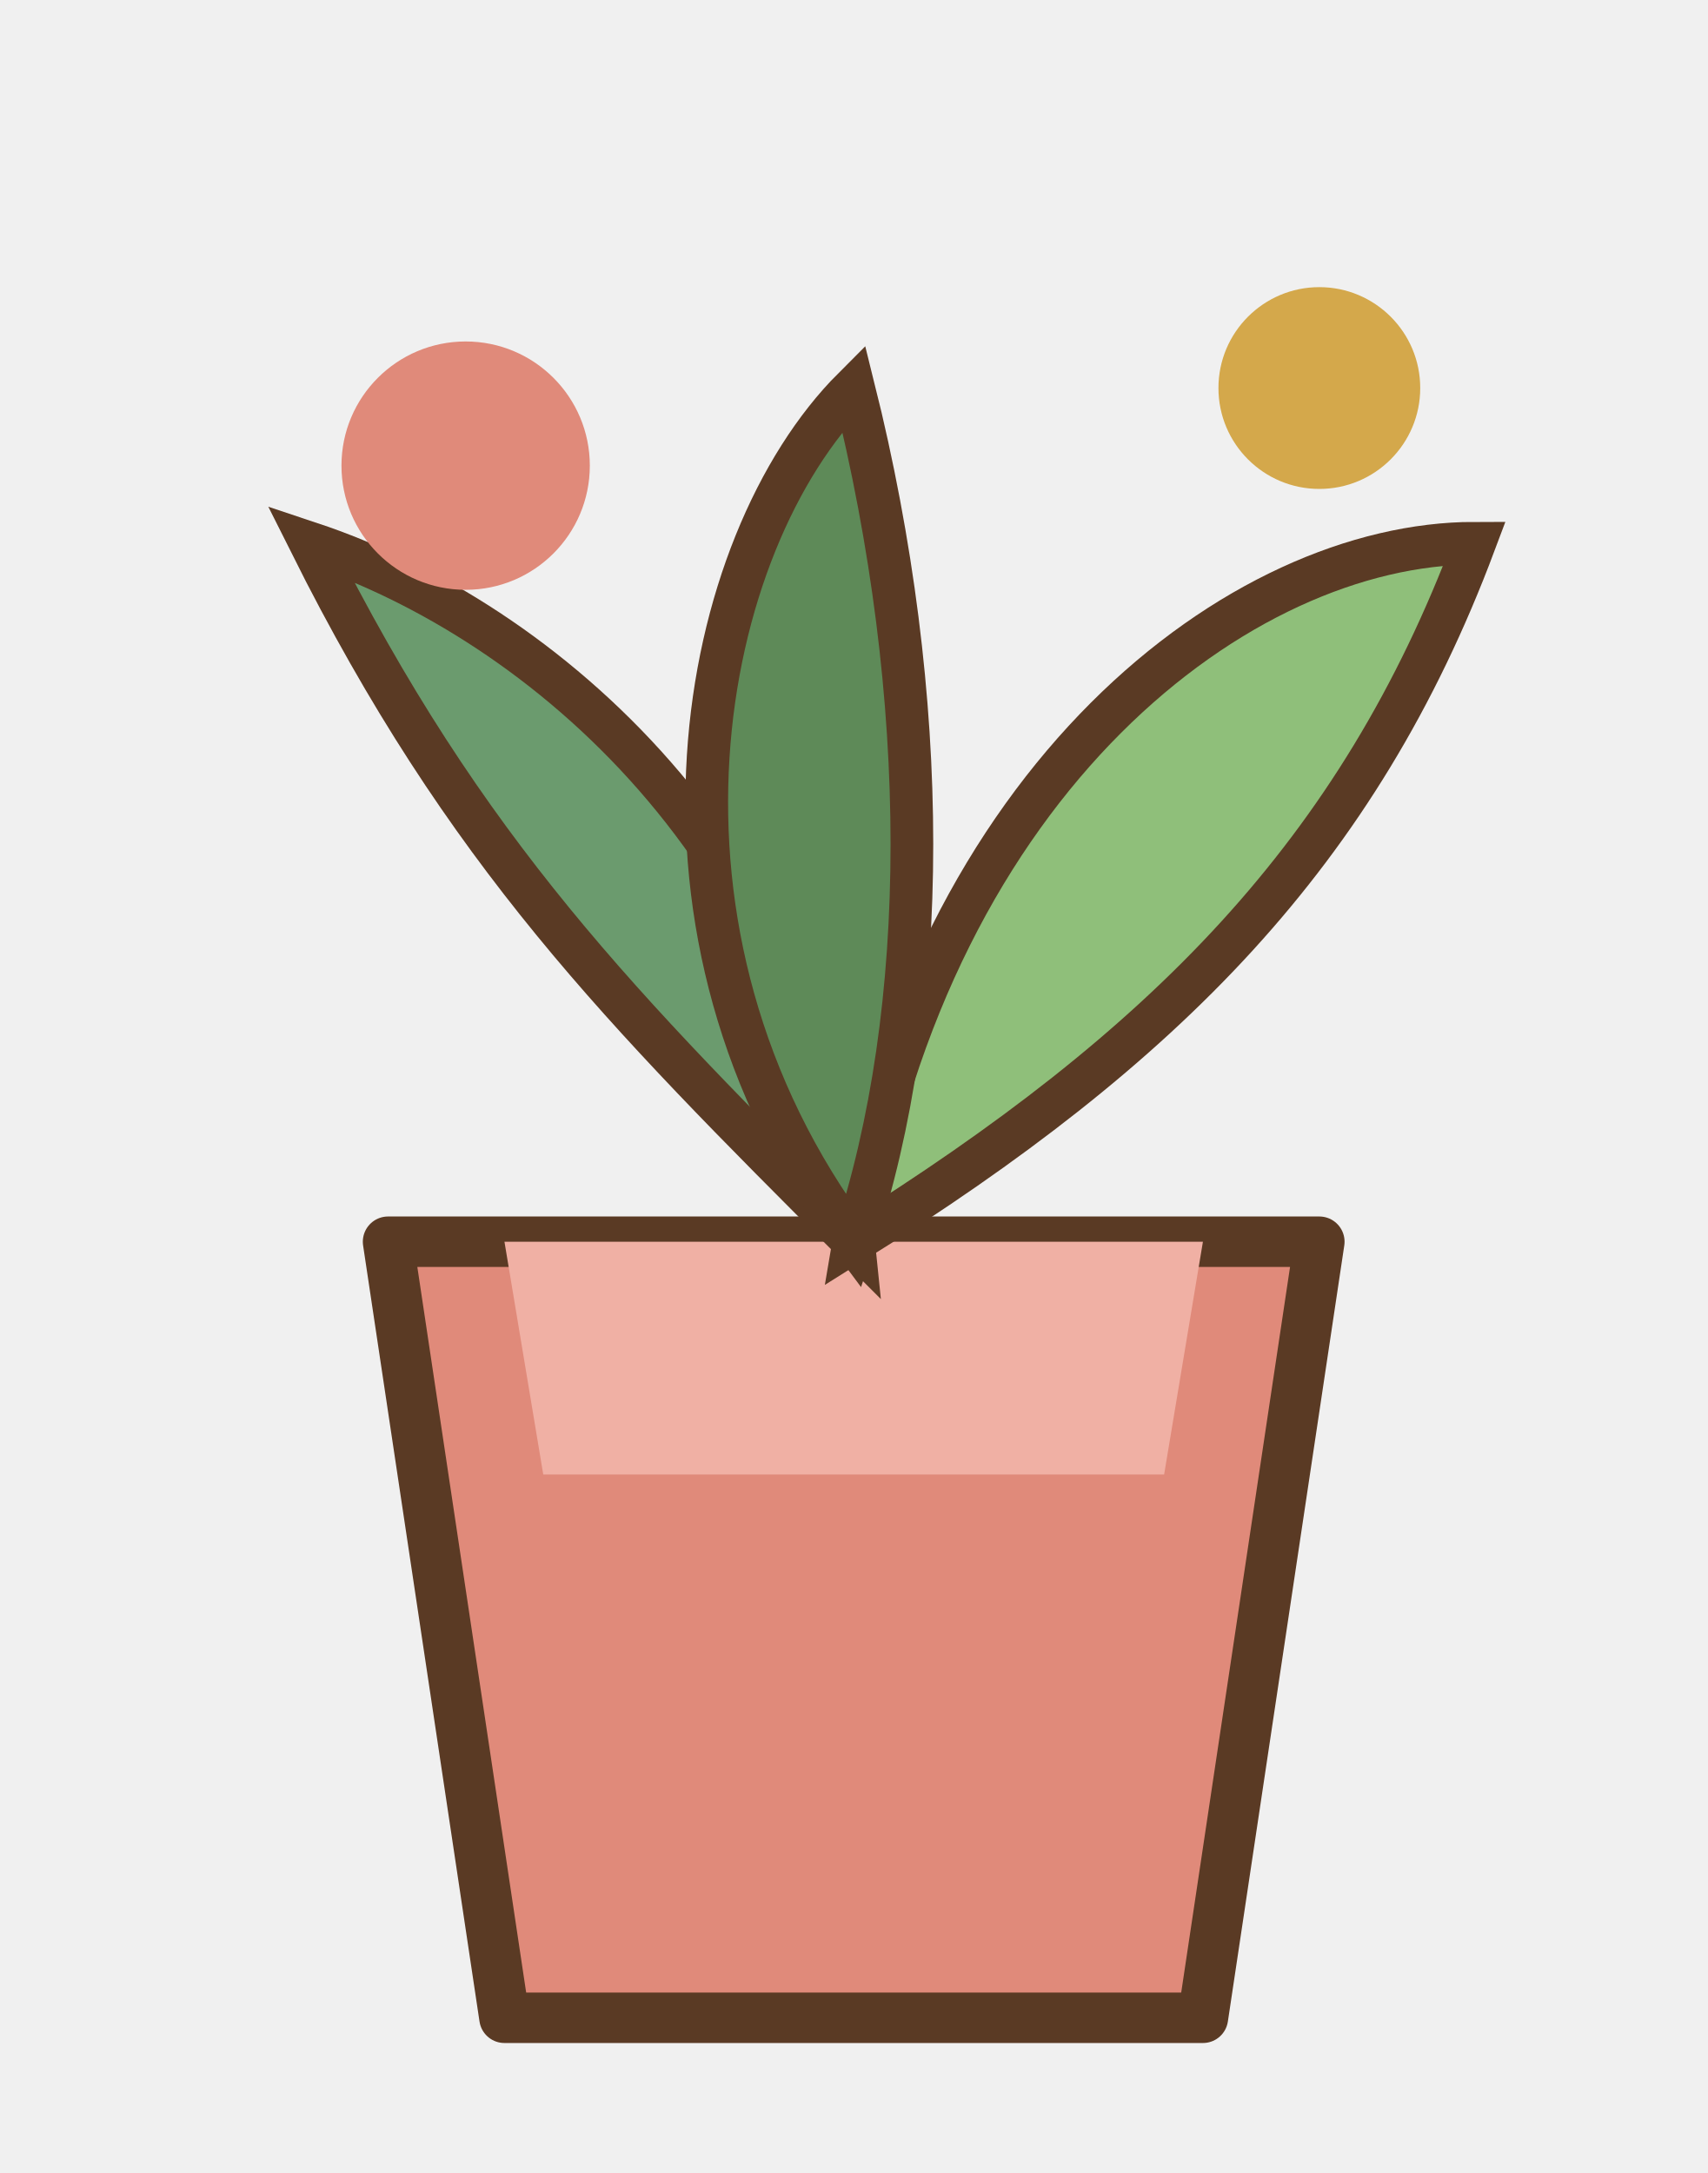
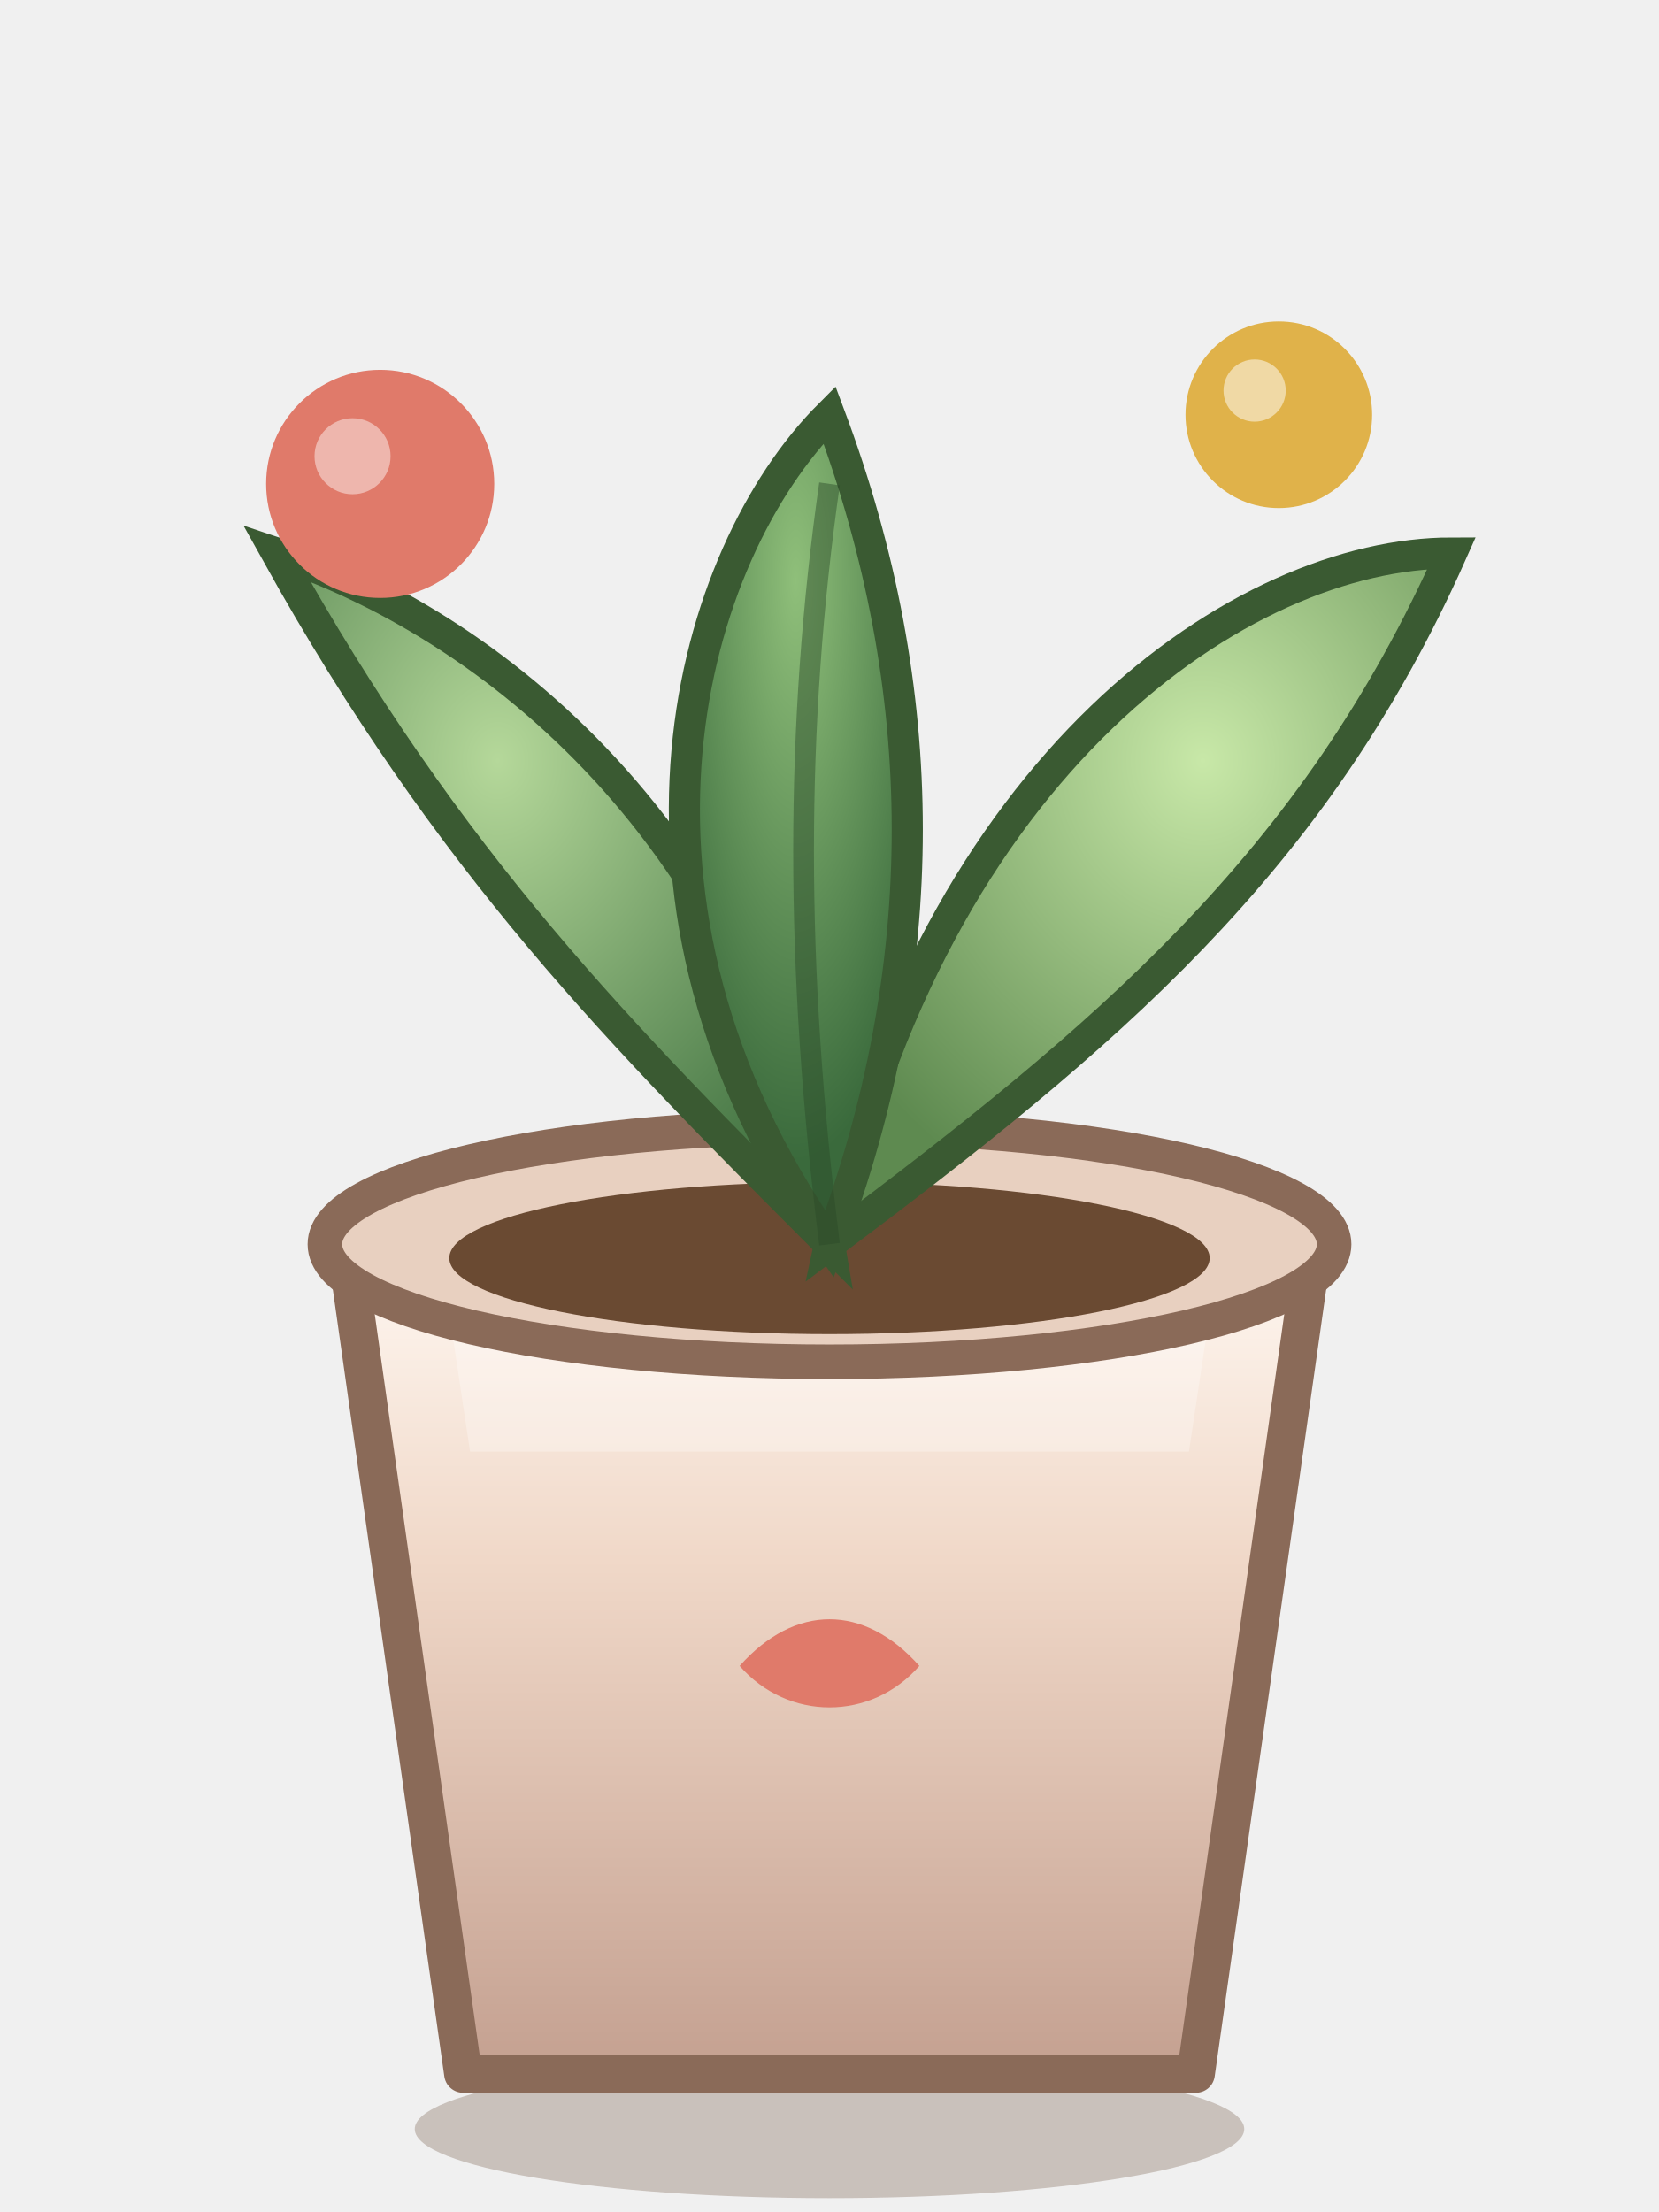
- <svg xmlns="http://www.w3.org/2000/svg" width="44" height="56" viewBox="0 0 44 56">
-   <path d="M10 32h24l-3 20H13z" fill="#E08A7A" stroke="#5A3A24" stroke-width="1.3" stroke-linejoin="round" />
-   <path d="M13 32h18l-1 6H14z" fill="#F0B0A4" />
-   <path d="M22 32c-1-10-8-16-14-18 4 8 8 12 14 18z" fill="#6B9B6E" stroke="#5A3A24" stroke-width="1.1" />
-   <path d="M22 32c2-12 10-18 16-18-3 8-8 13-16 18z" fill="#8FBF7A" stroke="#5A3A24" stroke-width="1.1" />
-   <path d="M22 32c-6-8-4-18 0-22 2 8 2 16 0 22z" fill="#5E8A58" stroke="#5A3A24" stroke-width="1.1" />
-   <circle cx="12" cy="12" r="3.2" fill="#E08A7A" />
-   <circle cx="34" cy="10" r="2.6" fill="#D4A84B" />
+ <svg xmlns="http://www.w3.org/2000/svg" width="48" height="64" viewBox="0 0 48 64">
+   <defs>
+     <linearGradient id="pot" x1="0" y1="0" x2="0" y2="1">
+       <stop offset="0%" stop-color="#FFF8F2" />
+       <stop offset="38%" stop-color="#F0D8C8" />
+       <stop offset="100%" stop-color="#C4A090" />
+     </linearGradient>
+     <radialGradient id="lf1" cx="40%" cy="30%" r="70%">
+       <stop offset="0%" stop-color="#B5D89A" />
+       <stop offset="100%" stop-color="#4A7A48" />
+     </radialGradient>
+     <radialGradient id="lf2" cx="60%" cy="30%" r="70%">
+       <stop offset="0%" stop-color="#C8E8A8" />
+       <stop offset="100%" stop-color="#5E8A50" />
+     </radialGradient>
+     <radialGradient id="lf3" cx="50%" cy="20%" r="70%">
+       <stop offset="0%" stop-color="#8FBF7A" />
+       <stop offset="100%" stop-color="#3A6A3C" />
+     </radialGradient>
+   </defs>
+   <ellipse cx="24" cy="61.6" rx="12" ry="2" fill="#5A3A24" opacity=".26" />
+   <path d="M10 36h28l-3.4 24H13.4z" fill="url(#pot)" stroke="#8A6A58" stroke-width="1.1" stroke-linejoin="round" />
+   <path d="M13 38h22l-.6 4H13.6z" fill="#fff" opacity=".28" />
+   <ellipse cx="24" cy="36" rx="14.6" ry="3.4" fill="#E8D0C0" stroke="#8A6A58" stroke-width="1" />
+   <ellipse cx="24" cy="36.4" rx="11" ry="2.2" fill="#6A4A32" />
+   <path d="M24 36c-2-12-10-18-16-20 5 9 10 14 16 20z" fill="url(#lf1)" stroke="#3A5A32" stroke-width=".9" />
+   <path d="M24 36c3-14 12-20 18-20-4 9-10 14-18 20z" fill="url(#lf2)" stroke="#3A5A32" stroke-width=".9" />
+   <path d="M24 36c-7-10-4-20 0-24 3 8 3 16 0 24z" fill="url(#lf3)" stroke="#3A5A32" stroke-width=".9" />
+   <path d="M24 14c-1 7-1 14 0 22" fill="none" stroke="#2A4A28" stroke-width=".6" opacity=".45" />
+   <circle cx="11" cy="14" r="3.3" fill="#E07A6A" />
+   <circle cx="10.2" cy="13.2" r="1.1" fill="#fff" opacity=".45" />
+   <circle cx="37" cy="12" r="2.7" fill="#E0B24A" />
+   <circle cx="36.3" cy="11.3" r=".9" fill="#fff" opacity=".5" />
+   <path d="M21.4 48.2c1.6-1.8 3.6-1.8 5.2 0-1.4 1.6-3.8 1.6-5.2 0z" fill="#E07A6A" />
</svg>
